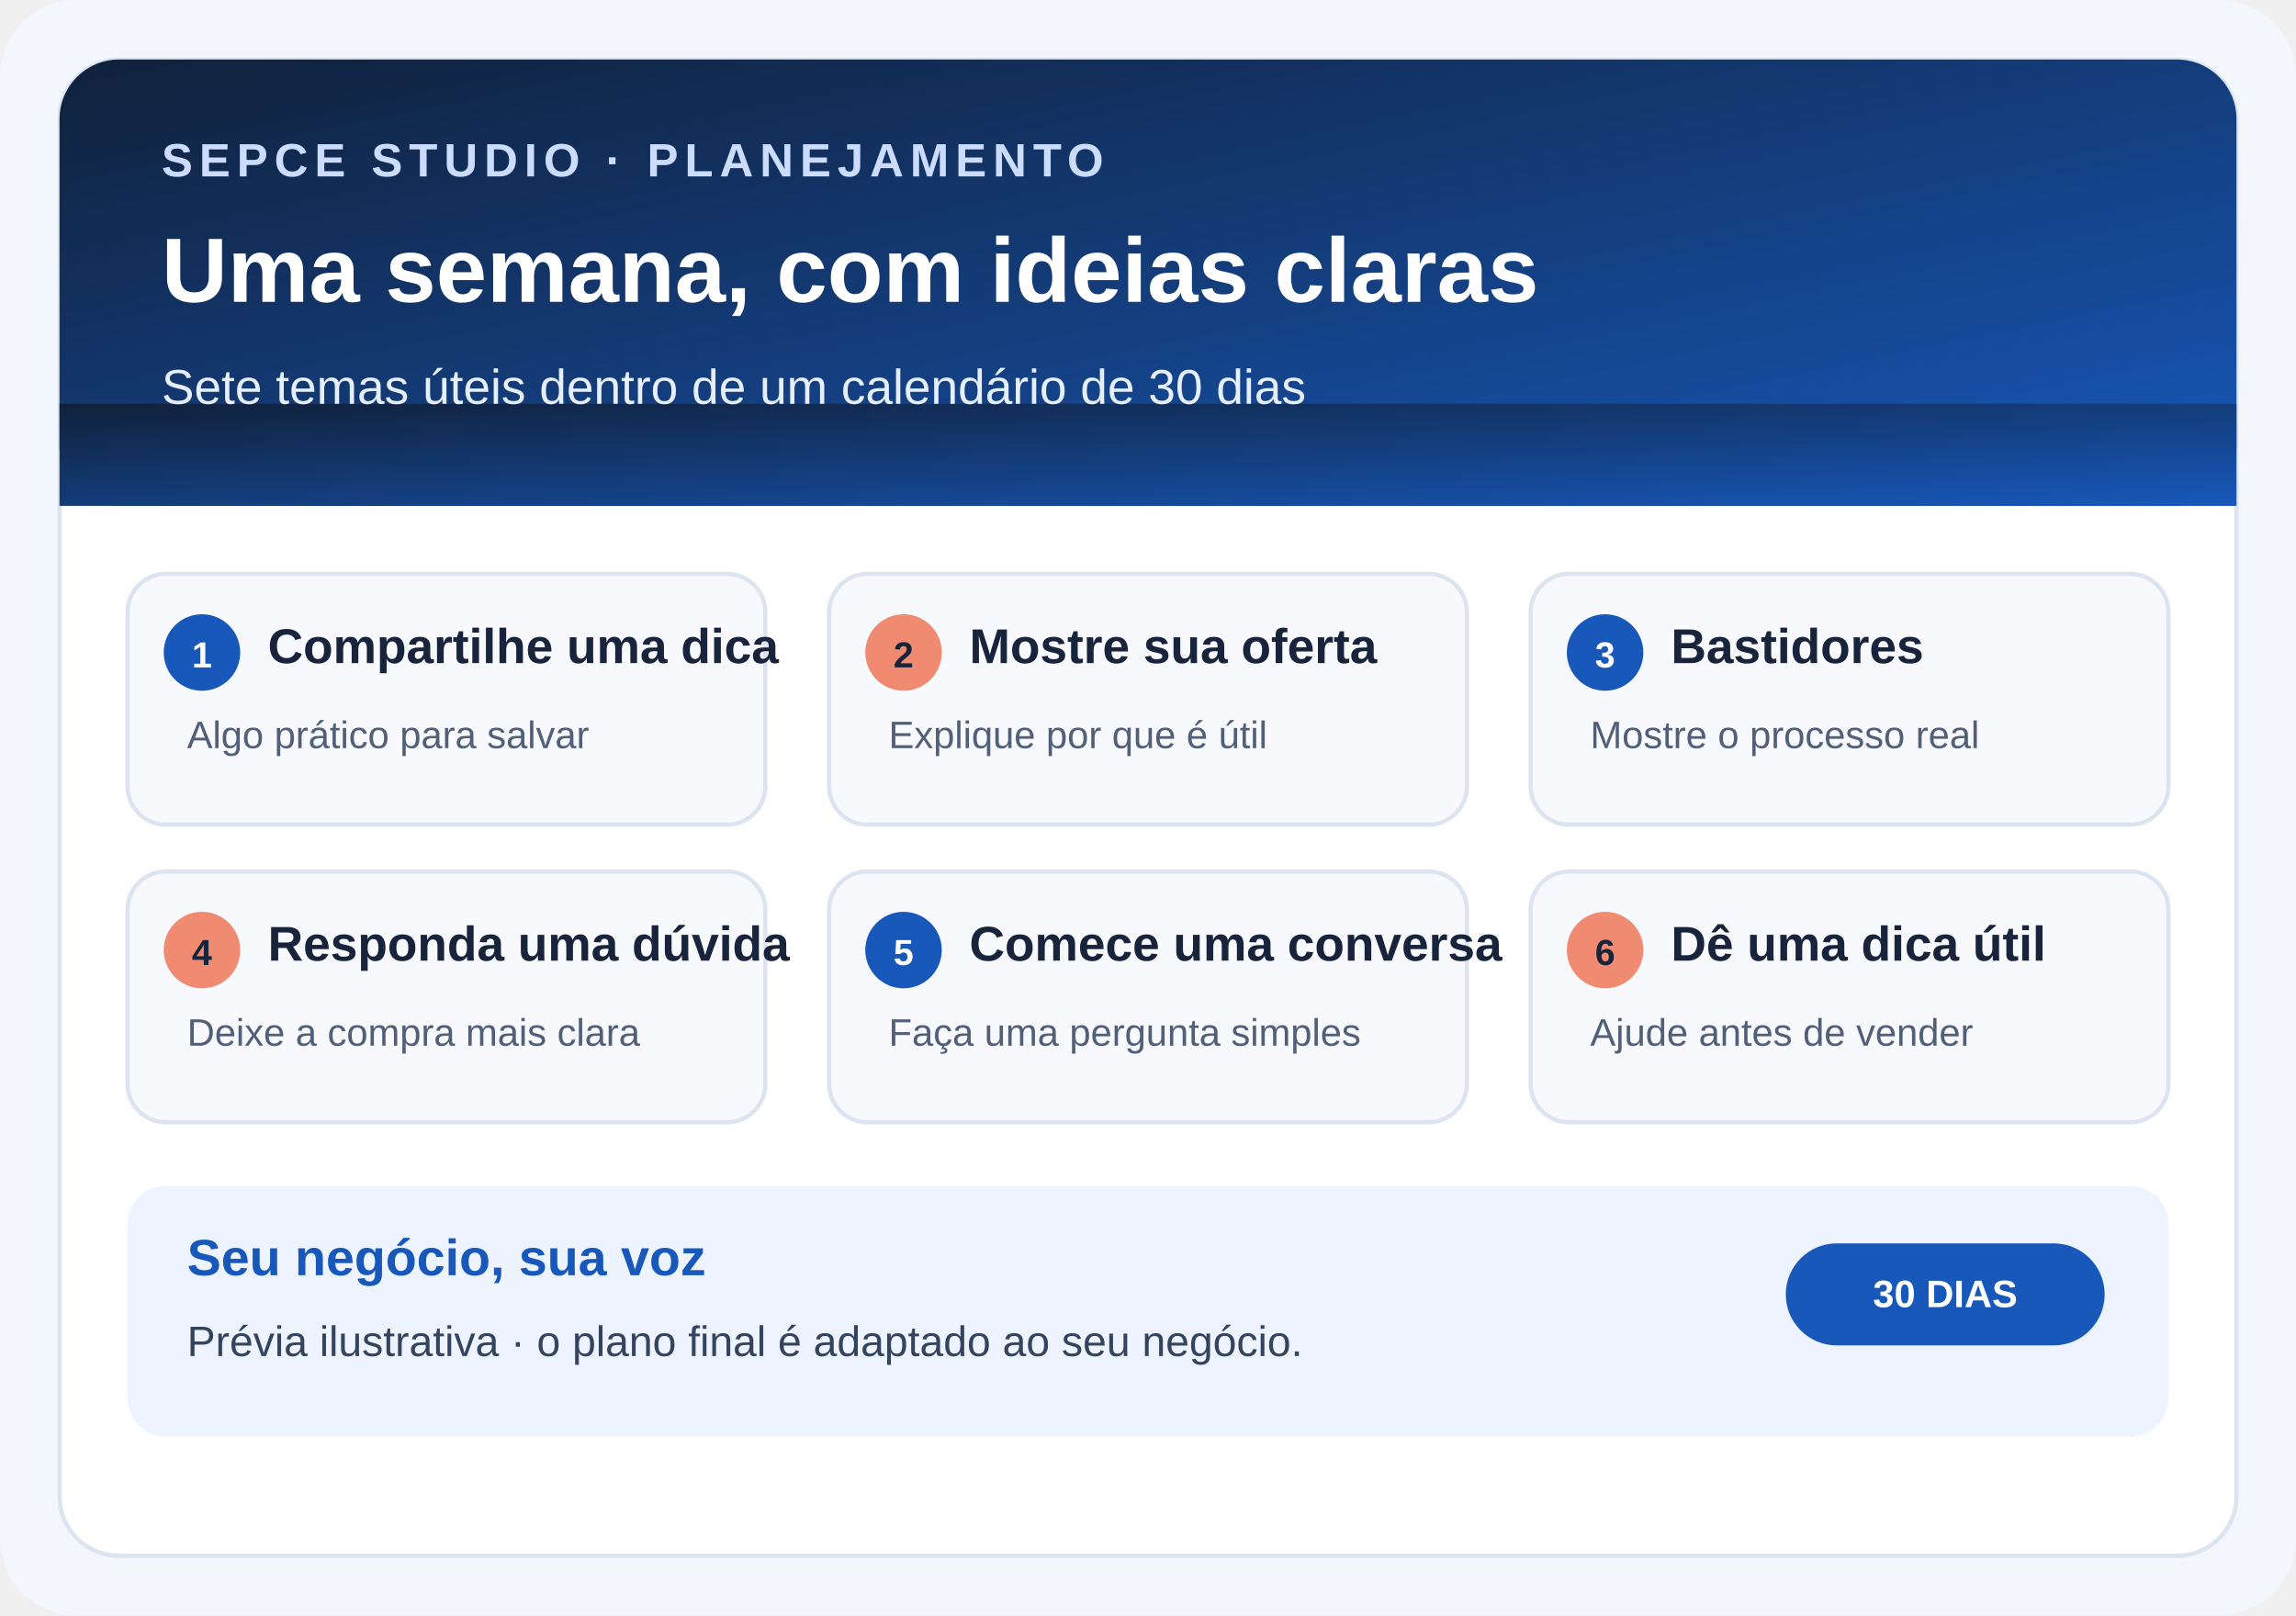
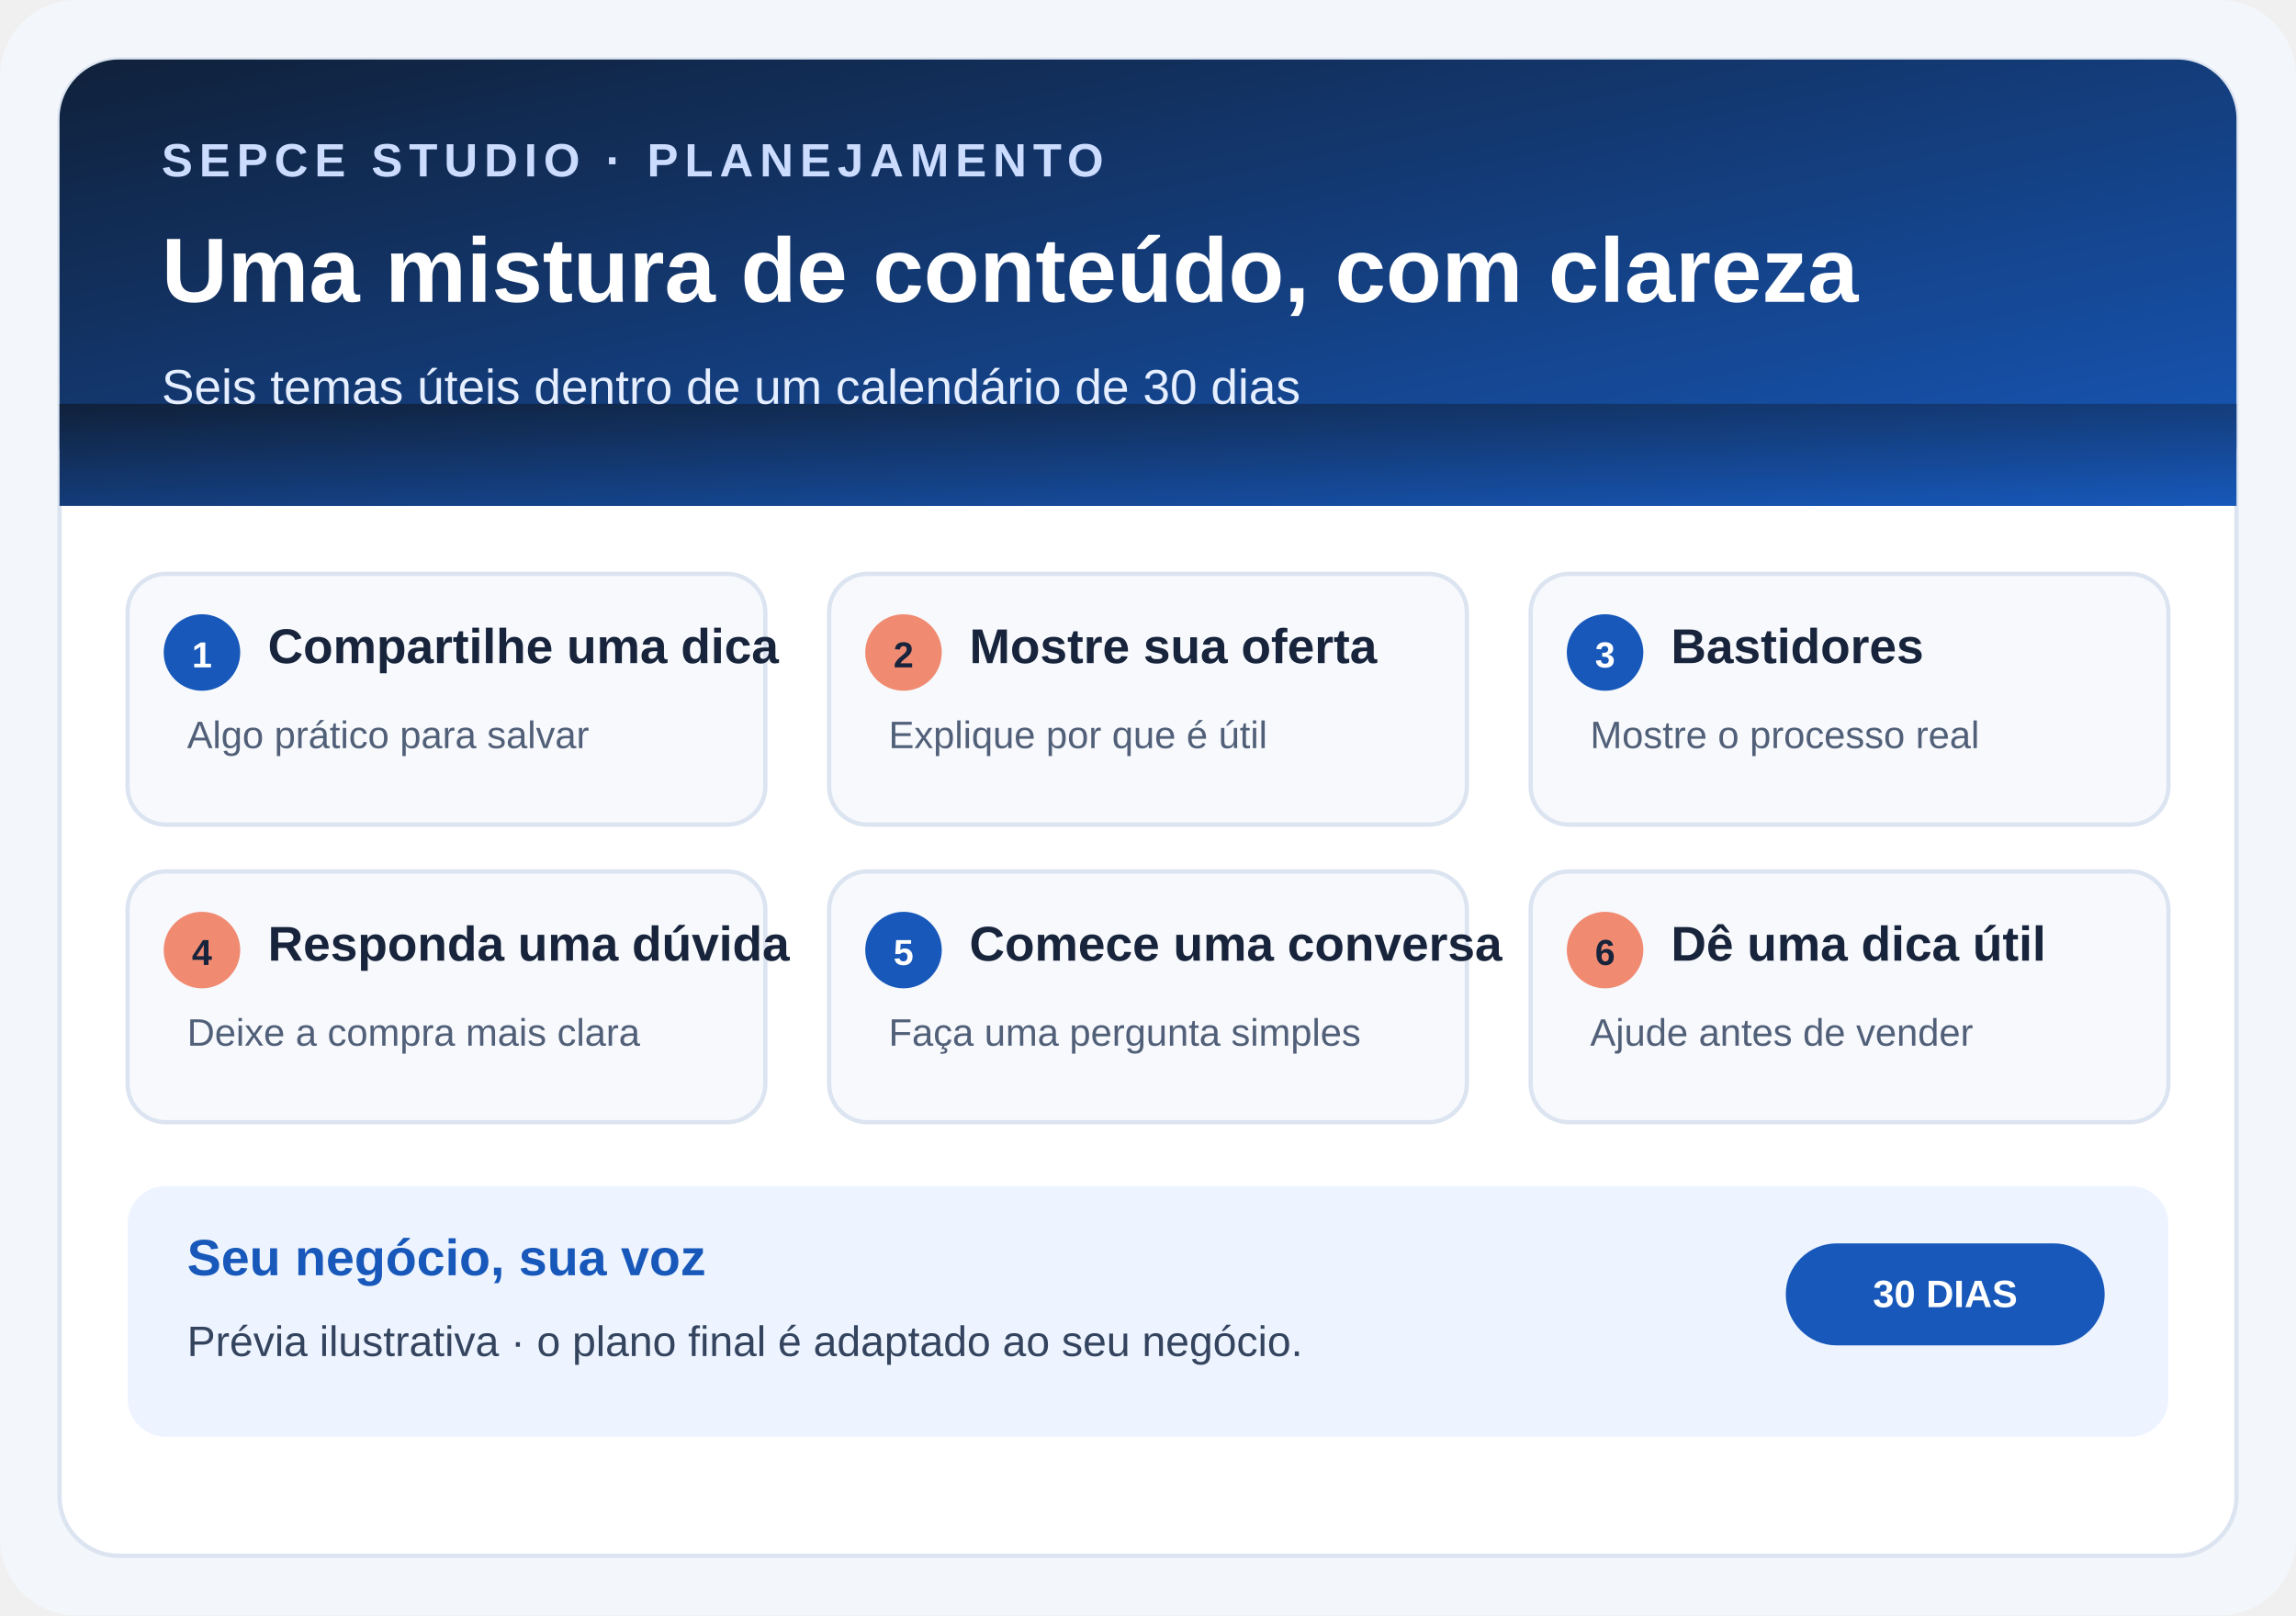
<svg xmlns="http://www.w3.org/2000/svg" width="1080" height="760" viewBox="0 0 1080 760" role="img" aria-labelledby="title desc">
  <defs>
    <linearGradient id="bg" x1="0" y1="0" x2="1" y2="1">
      <stop offset="0" stop-color="#10213b" />
      <stop offset="1" stop-color="#1758ba" />
    </linearGradient>
  </defs>
  <rect width="1080" height="760" rx="36" fill="#f3f6fb" />
  <rect x="28" y="28" width="1024" height="704" rx="28" fill="white" stroke="#dbe4f0" stroke-width="2" />
  <rect x="28" y="28" width="1024" height="210" rx="28" fill="url(#bg)" />
  <rect x="28" y="190" width="1024" height="48" fill="url(#bg)" />
  <text x="76" y="83" font-family="Arial,sans-serif" font-size="22" font-weight="700" letter-spacing="3" fill="#cbdcff">SEPCE STUDIO · PLANEJAMENTO</text>
-   <text x="76" y="142" font-family="Arial,sans-serif" font-size="43" font-weight="700" fill="#ffffff">Uma semana, com ideias claras</text>
-   <text x="76" y="190" font-family="Arial,sans-serif" font-size="23" fill="#e6efff">Sete temas úteis dentro de um calendário de 30 dias</text>
+   <text x="76" y="142" font-family="Arial,sans-serif" font-size="43" font-weight="700" fill="#ffffff">Uma mistura de conteúdo, com clareza</text>
+   <text x="76" y="190" font-family="Arial,sans-serif" font-size="23" fill="#e6efff">Seis temas úteis dentro de um calendário de 30 dias</text>
  <g font-family="Arial,sans-serif">
    <g>
      <rect x="60" y="270" width="300" height="118" rx="18" fill="#f7f9fd" stroke="#dbe4f0" stroke-width="2" />
      <circle cx="95" cy="307" r="18" fill="#1758ba" />
      <text x="95" y="314" text-anchor="middle" font-size="17" font-weight="700" fill="#fff">1</text>
      <text x="126" y="312" font-size="23" font-weight="700" fill="#17243b">Compartilhe uma dica</text>
      <text x="88" y="352" font-size="18" fill="#516078">Algo prático para salvar</text>
    </g>
    <g>
      <rect x="390" y="270" width="300" height="118" rx="18" fill="#f7f9fd" stroke="#dbe4f0" stroke-width="2" />
      <circle cx="425" cy="307" r="18" fill="#f08b72" />
      <text x="425" y="314" text-anchor="middle" font-size="17" font-weight="700" fill="#17243b">2</text>
      <text x="456" y="312" font-size="23" font-weight="700" fill="#17243b">Mostre sua oferta</text>
      <text x="418" y="352" font-size="18" fill="#516078">Explique por que é útil</text>
    </g>
    <g>
      <rect x="720" y="270" width="300" height="118" rx="18" fill="#f7f9fd" stroke="#dbe4f0" stroke-width="2" />
      <circle cx="755" cy="307" r="18" fill="#1758ba" />
      <text x="755" y="314" text-anchor="middle" font-size="17" font-weight="700" fill="#fff">3</text>
      <text x="786" y="312" font-size="23" font-weight="700" fill="#17243b">Bastidores</text>
      <text x="748" y="352" font-size="18" fill="#516078">Mostre o processo real</text>
    </g>
    <g>
      <rect x="60" y="410" width="300" height="118" rx="18" fill="#f7f9fd" stroke="#dbe4f0" stroke-width="2" />
      <circle cx="95" cy="447" r="18" fill="#f08b72" />
      <text x="95" y="454" text-anchor="middle" font-size="17" font-weight="700" fill="#17243b">4</text>
      <text x="126" y="452" font-size="23" font-weight="700" fill="#17243b">Responda uma dúvida</text>
      <text x="88" y="492" font-size="18" fill="#516078">Deixe a compra mais clara</text>
    </g>
    <g>
      <rect x="390" y="410" width="300" height="118" rx="18" fill="#f7f9fd" stroke="#dbe4f0" stroke-width="2" />
      <circle cx="425" cy="447" r="18" fill="#1758ba" />
      <text x="425" y="454" text-anchor="middle" font-size="17" font-weight="700" fill="#fff">5</text>
      <text x="456" y="452" font-size="23" font-weight="700" fill="#17243b">Comece uma conversa</text>
      <text x="418" y="492" font-size="18" fill="#516078">Faça uma pergunta simples</text>
    </g>
    <g>
      <rect x="720" y="410" width="300" height="118" rx="18" fill="#f7f9fd" stroke="#dbe4f0" stroke-width="2" />
      <circle cx="755" cy="447" r="18" fill="#f08b72" />
      <text x="755" y="454" text-anchor="middle" font-size="17" font-weight="700" fill="#17243b">6</text>
      <text x="786" y="452" font-size="23" font-weight="700" fill="#17243b">Dê uma dica útil</text>
      <text x="748" y="492" font-size="18" fill="#516078">Ajude antes de vender</text>
    </g>
  </g>
  <rect x="60" y="558" width="960" height="118" rx="18" fill="#edf4ff" />
  <text x="88" y="600" font-family="Arial,sans-serif" font-size="24" font-weight="700" fill="#1758ba">Seu negócio, sua voz</text>
  <text x="88" y="638" font-family="Arial,sans-serif" font-size="20" fill="#34445e">Prévia ilustrativa · o plano final é adaptado ao seu negócio.</text>
  <rect x="840" y="585" width="150" height="48" rx="24" fill="#1758ba" />
  <text x="915" y="615" text-anchor="middle" font-family="Arial,sans-serif" font-size="18" font-weight="700" fill="#fff">30 DIAS</text>
</svg>
